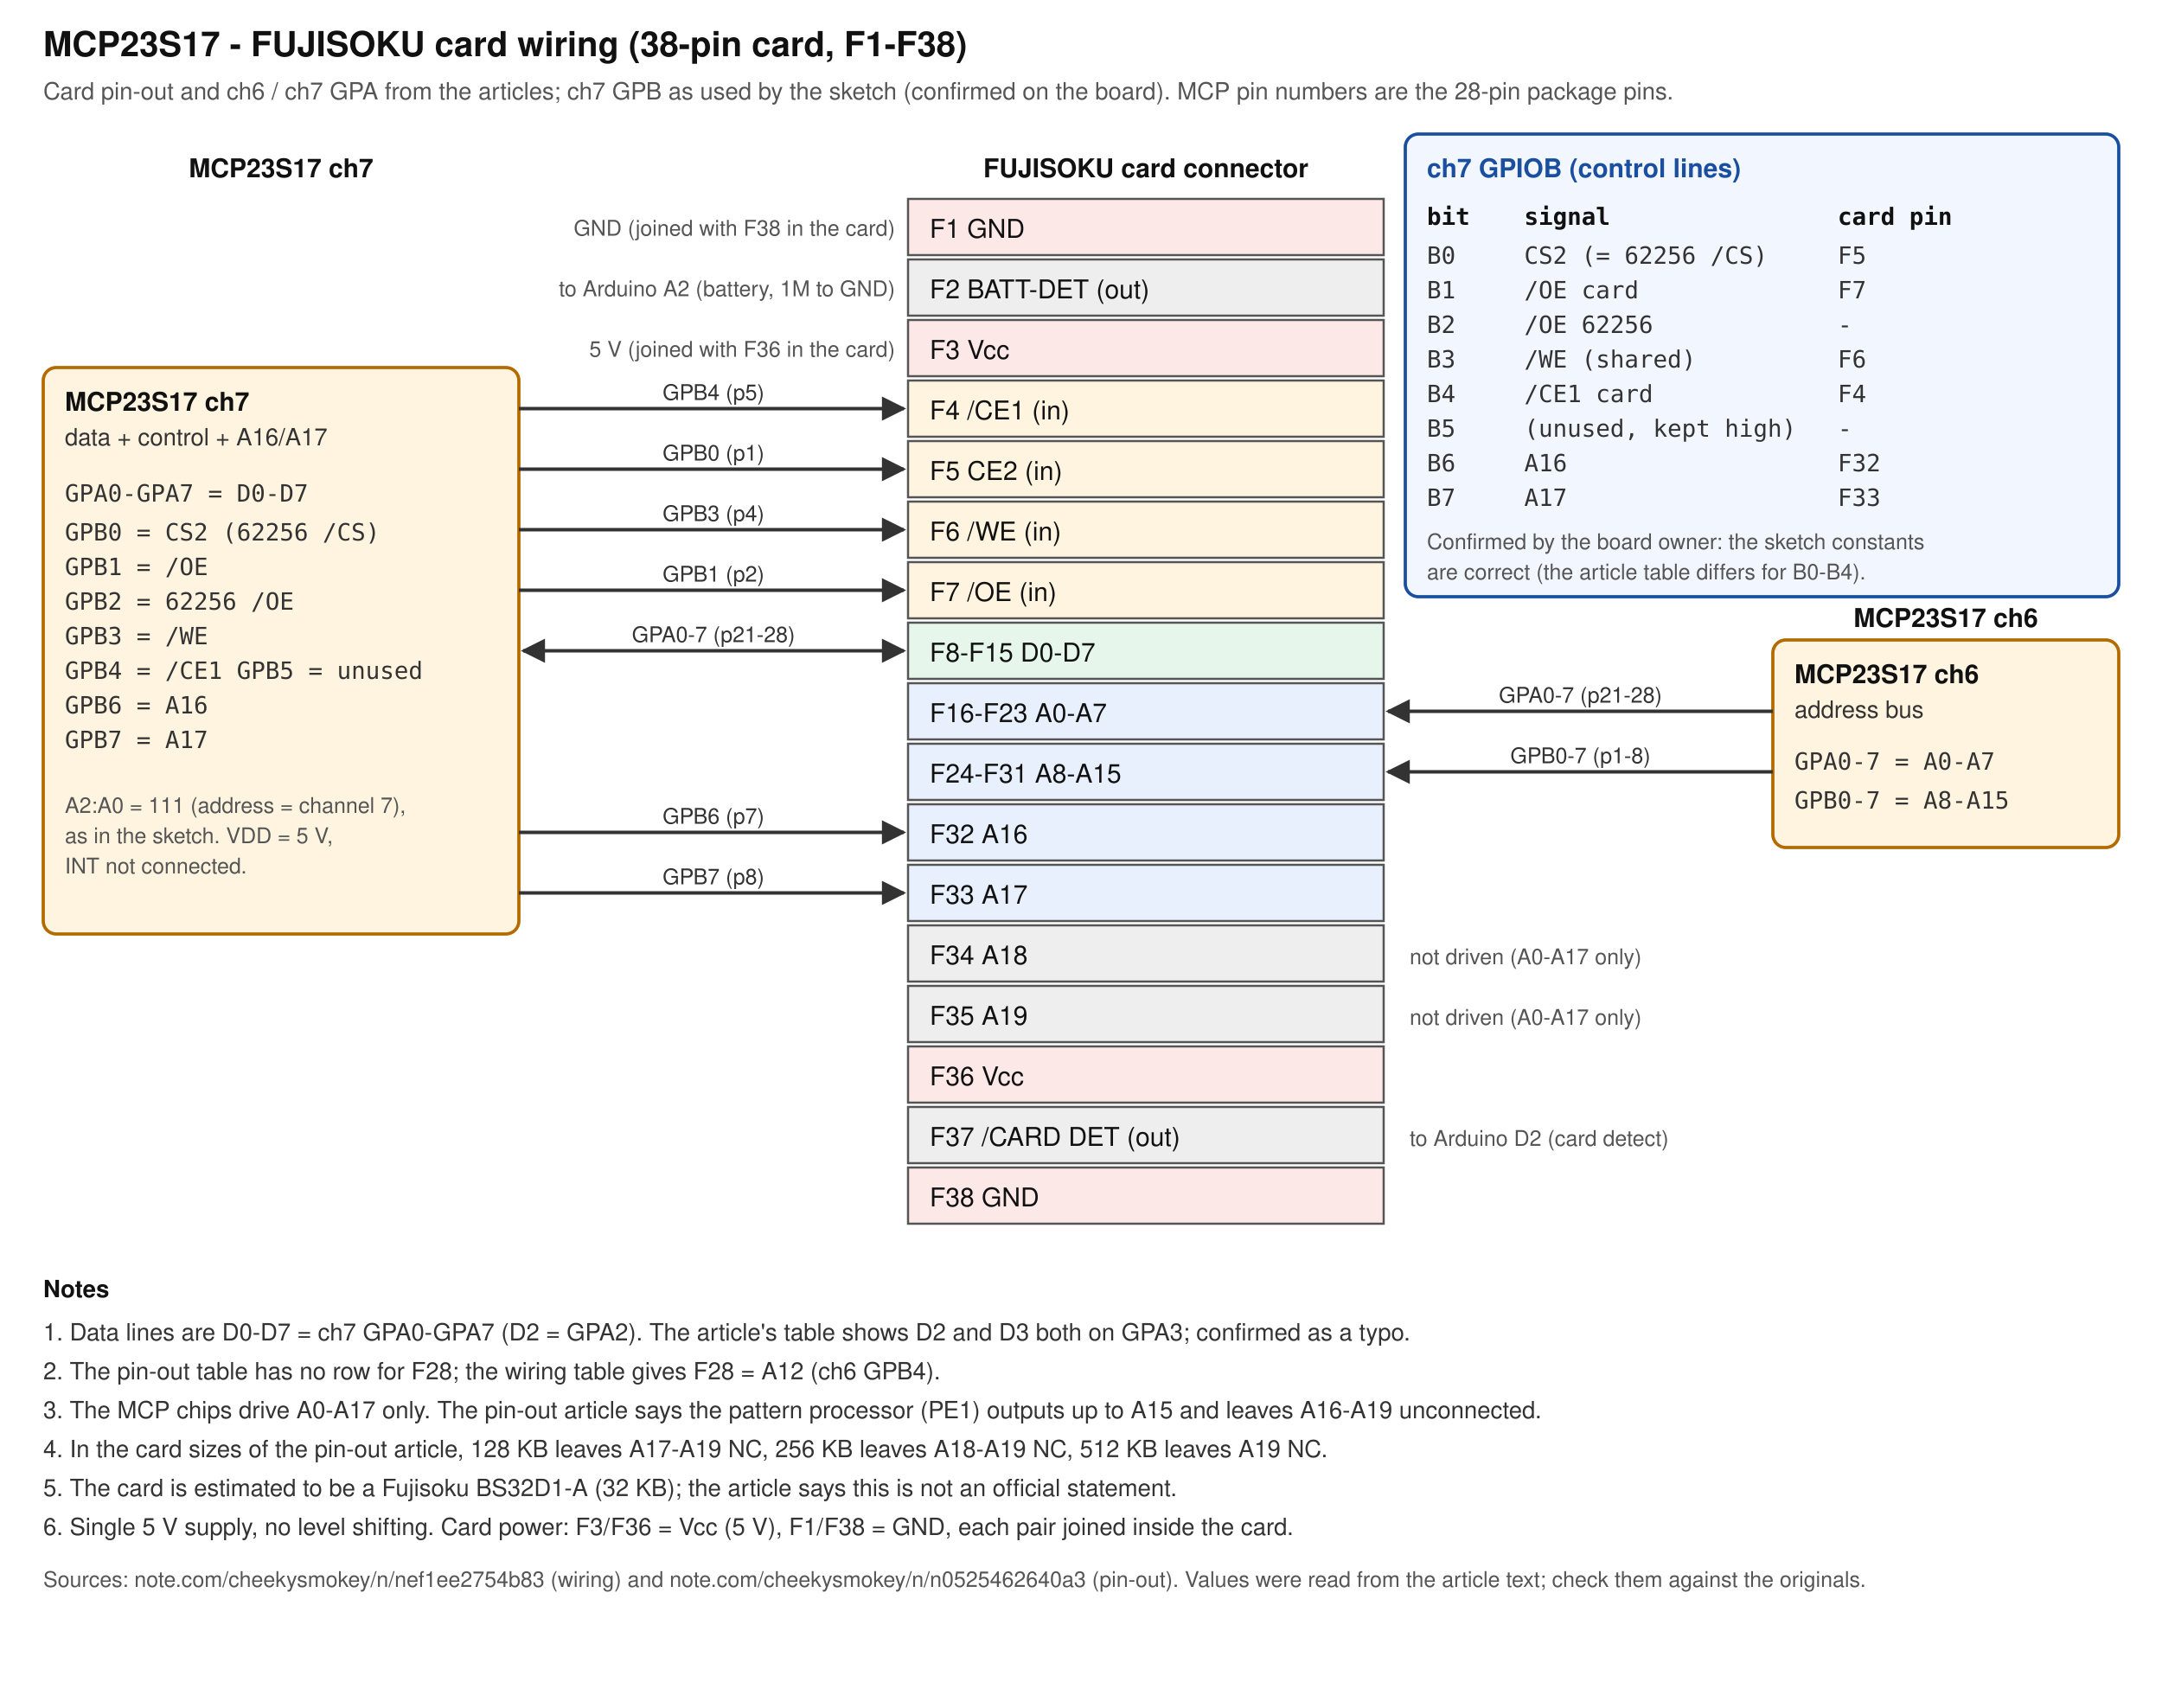
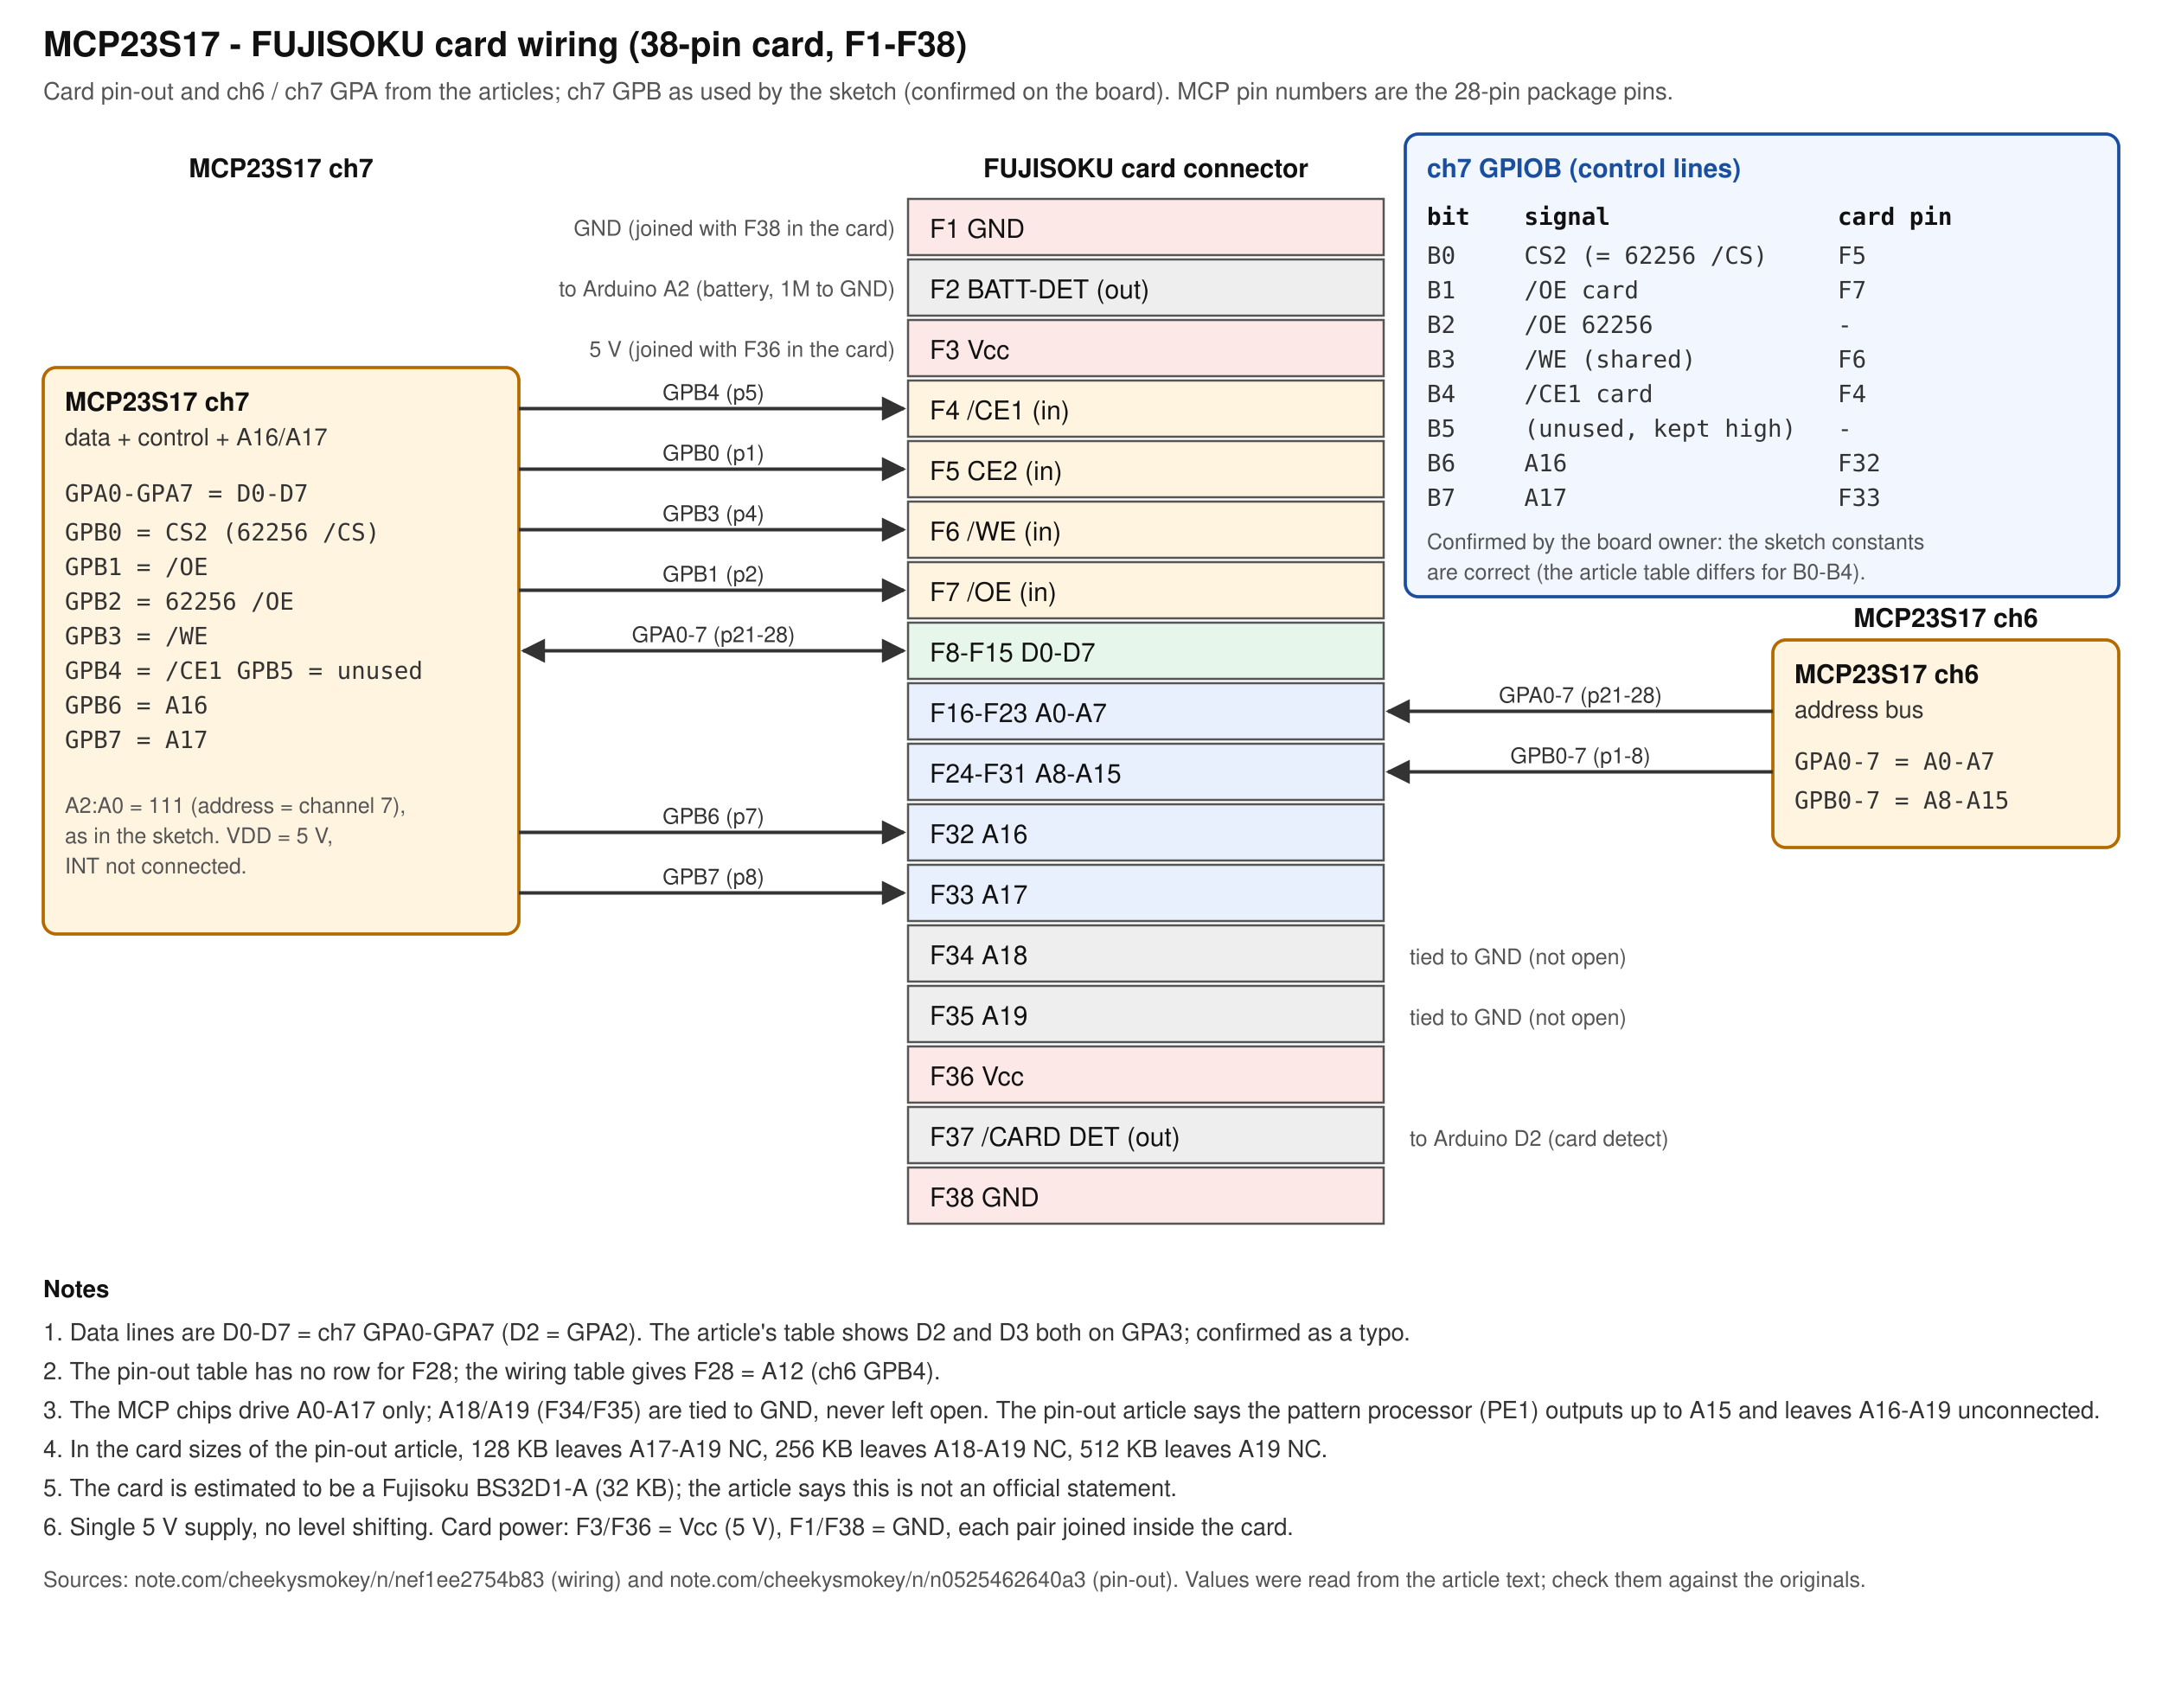
<svg xmlns="http://www.w3.org/2000/svg" viewBox="0 0 1000 790" width="1000" height="790" font-family="Helvetica, Arial, sans-serif" font-size="12">
  <defs>
    <marker id="arr" viewBox="0 0 10 10" refX="9" refY="5" markerWidth="7" markerHeight="7" orient="auto">
      <path d="M0,0 L10,5 L0,10 z" fill="#333333" />
    </marker>
    <marker id="arrS" viewBox="0 0 10 10" refX="1" refY="5" markerWidth="7" markerHeight="7" orient="auto">
      <path d="M10,0 L0,5 L10,10 z" fill="#333333" />
    </marker>
  </defs>
  <rect width="1000" height="790" fill="#ffffff" />
  <text x="20" y="26" font-size="16" font-weight="bold" fill="#111111">MCP23S17 - FUJISOKU card wiring (38-pin card, F1-F38)</text>
  <text x="20" y="46" font-size="11" fill="#555555">Card pin-out and ch6 / ch7 GPA from the articles; ch7 GPB as used by the sketch (confirmed on the board). MCP pin numbers are the 28-pin package pins.</text>
  <text x="130" y="82" text-anchor="middle" font-weight="bold" fill="#111111">MCP23S17 ch7</text>
  <text x="530" y="82" text-anchor="middle" font-weight="bold" fill="#111111">FUJISOKU card connector</text>
  <text x="900" y="290" text-anchor="middle" font-weight="bold" fill="#111111">MCP23S17 ch6</text>
  <g stroke="#555555" stroke-width="1">
    <rect x="420" y="92" width="220" height="26" fill="#fde8e8" />
    <rect x="420" y="120" width="220" height="26" fill="#eeeeee" />
    <rect x="420" y="148" width="220" height="26" fill="#fde8e8" />
    <rect x="420" y="176" width="220" height="26" fill="#fff4e0" />
    <rect x="420" y="204" width="220" height="26" fill="#fff4e0" />
    <rect x="420" y="232" width="220" height="26" fill="#fff4e0" />
    <rect x="420" y="260" width="220" height="26" fill="#fff4e0" />
    <rect x="420" y="288" width="220" height="26" fill="#e6f6ea" />
    <rect x="420" y="316" width="220" height="26" fill="#e8f0fe" />
    <rect x="420" y="344" width="220" height="26" fill="#e8f0fe" />
    <rect x="420" y="372" width="220" height="26" fill="#e8f0fe" />
    <rect x="420" y="400" width="220" height="26" fill="#e8f0fe" />
    <rect x="420" y="428" width="220" height="26" fill="#eeeeee" />
    <rect x="420" y="456" width="220" height="26" fill="#eeeeee" />
    <rect x="420" y="484" width="220" height="26" fill="#fde8e8" />
    <rect x="420" y="512" width="220" height="26" fill="#eeeeee" />
    <rect x="420" y="540" width="220" height="26" fill="#fde8e8" />
  </g>
  <g font-size="12" fill="#111111">
    <text x="430" y="110">F1    GND</text>
    <text x="430" y="138">F2    BATT-DET (out)</text>
    <text x="430" y="166">F3    Vcc</text>
    <text x="430" y="194">F4    /CE1 (in)</text>
    <text x="430" y="222">F5    CE2 (in)</text>
    <text x="430" y="250">F6    /WE (in)</text>
    <text x="430" y="278">F7    /OE (in)</text>
    <text x="430" y="306">F8-F15    D0-D7</text>
    <text x="430" y="334">F16-F23   A0-A7</text>
    <text x="430" y="362">F24-F31   A8-A15</text>
    <text x="430" y="390">F32   A16</text>
    <text x="430" y="418">F33   A17</text>
    <text x="430" y="446">F34   A18</text>
    <text x="430" y="474">F35   A19</text>
    <text x="430" y="502">F36   Vcc</text>
    <text x="430" y="530">F37   /CARD DET (out)</text>
    <text x="430" y="558">F38   GND</text>
  </g>
  <rect x="20" y="170" width="220" height="262" rx="6" fill="#fff4e0" stroke="#b36b00" stroke-width="1.5" />
  <text x="30" y="190" font-weight="bold" fill="#111111">MCP23S17 ch7</text>
  <text x="30" y="206" font-size="11" fill="#333333">data + control + A16/A17</text>
  <g font-size="11" font-family="monospace" fill="#333333">
    <text x="30" y="232">GPA0-GPA7 = D0-D7</text>
    <text x="30" y="250">GPB0 = CS2 (62256 /CS)</text>
    <text x="30" y="266">GPB1 = /OE</text>
    <text x="30" y="282">GPB2 = 62256 /OE</text>
    <text x="30" y="298">GPB3 = /WE</text>
    <text x="30" y="314">GPB4 = /CE1   GPB5 = unused</text>
    <text x="30" y="330">GPB6 = A16</text>
    <text x="30" y="346">GPB7 = A17</text>
  </g>
  <text x="30" y="376" font-size="10" fill="#555555">A2:A0 = 111 (address = channel 7),</text>
  <text x="30" y="390" font-size="10" fill="#555555">as in the sketch. VDD = 5 V,</text>
  <text x="30" y="404" font-size="10" fill="#555555">INT not connected.</text>
  <g stroke="#333333" stroke-width="1.6" fill="none">
    <path d="M240,189 H418" marker-end="url(#arr)" />
    <path d="M240,217 H418" marker-end="url(#arr)" />
    <path d="M240,245 H418" marker-end="url(#arr)" />
    <path d="M240,273 H418" marker-end="url(#arr)" />
    <path d="M242,301 H418" marker-end="url(#arr)" marker-start="url(#arrS)" />
    <path d="M240,385 H418" marker-end="url(#arr)" />
    <path d="M240,413 H418" marker-end="url(#arr)" />
  </g>
  <g font-size="10" fill="#333333" text-anchor="middle">
    <text x="330" y="185">GPB4 (p5)</text>
    <text x="330" y="213">GPB0 (p1)</text>
    <text x="330" y="241">GPB3 (p4)</text>
    <text x="330" y="269">GPB1 (p2)</text>
    <text x="330" y="297">GPA0-7 (p21-28)</text>
    <text x="330" y="381">GPB6 (p7)</text>
    <text x="330" y="409">GPB7 (p8)</text>
  </g>
  <g font-size="10" fill="#555555" text-anchor="end">
    <text x="414" y="109">GND (joined with F38 in the card)</text>
    <text x="414" y="137">to Arduino A2 (battery, 1M to GND)</text>
    <text x="414" y="165">5 V (joined with F36 in the card)</text>
  </g>
  <rect x="820" y="296" width="160" height="96" rx="6" fill="#fff4e0" stroke="#b36b00" stroke-width="1.5" />
  <text x="830" y="316" font-weight="bold" fill="#111111">MCP23S17 ch6</text>
  <text x="830" y="332" font-size="11" fill="#333333">address bus</text>
  <g font-size="11" font-family="monospace" fill="#333333">
    <text x="830" y="356">GPA0-7 = A0-A7</text>
    <text x="830" y="374">GPB0-7 = A8-A15</text>
  </g>
  <g stroke="#333333" stroke-width="1.6" fill="none">
    <path d="M820,329 H642" marker-end="url(#arr)" />
    <path d="M820,357 H642" marker-end="url(#arr)" />
  </g>
  <g font-size="10" fill="#333333" text-anchor="middle">
    <text x="731" y="325">GPA0-7 (p21-28)</text>
    <text x="731" y="353">GPB0-7 (p1-8)</text>
  </g>
  <g font-size="10" fill="#555555">
-     <text x="652" y="446">not driven (A0-A17 only)</text>
-     <text x="652" y="474">not driven (A0-A17 only)</text>
+     <text x="652" y="446">tied to GND (not open)</text>
+     <text x="652" y="474">tied to GND (not open)</text>
    <text x="652" y="530">to Arduino D2 (card detect)</text>
  </g>
  <rect x="650" y="62" width="330" height="214" rx="6" fill="#f2f7ff" stroke="#1a4fa0" stroke-width="1.5" />
  <text x="660" y="82" font-weight="bold" fill="#1a4fa0">ch7 GPIOB (control lines)</text>
  <g font-size="11" font-family="monospace" fill="#111111" font-weight="bold">
    <text x="660" y="104">bit</text>
    <text x="705" y="104">signal</text>
    <text x="850" y="104">card pin</text>
  </g>
  <g font-size="11" font-family="monospace" fill="#333333">
    <text x="660" y="122">B0</text>
    <text x="705" y="122">CS2  (= 62256 /CS)</text>
    <text x="850" y="122">F5</text>
    <text x="660" y="138">B1</text>
    <text x="705" y="138">/OE  card</text>
    <text x="850" y="138">F7</text>
    <text x="660" y="154">B2</text>
    <text x="705" y="154">/OE  62256</text>
    <text x="850" y="154">-</text>
    <text x="660" y="170">B3</text>
    <text x="705" y="170">/WE  (shared)</text>
    <text x="850" y="170">F6</text>
    <text x="660" y="186">B4</text>
    <text x="705" y="186">/CE1 card</text>
    <text x="850" y="186">F4</text>
    <text x="660" y="202">B5</text>
    <text x="705" y="202">(unused, kept high)</text>
    <text x="850" y="202">-</text>
    <text x="660" y="218">B6</text>
    <text x="705" y="218">A16</text>
    <text x="850" y="218">F32</text>
    <text x="660" y="234">B7</text>
    <text x="705" y="234">A17</text>
    <text x="850" y="234">F33</text>
  </g>
  <text x="660" y="254" font-size="10" fill="#555555">Confirmed by the board owner: the sketch constants</text>
  <text x="660" y="268" font-size="10" fill="#555555">are correct (the article table differs for B0-B4).</text>
  <g font-size="11" fill="#333333">
    <text x="20" y="600" font-weight="bold" fill="#111111">Notes</text>
    <text x="20" y="620">1. Data lines are D0-D7 = ch7 GPA0-GPA7 (D2 = GPA2). The article's table shows D2 and D3 both on GPA3; confirmed as a typo.</text>
    <text x="20" y="638">2. The pin-out table has no row for F28; the wiring table gives F28 = A12 (ch6 GPB4).</text>
-     <text x="20" y="656">3. The MCP chips drive A0-A17 only. The pin-out article says the pattern processor (PE1) outputs up to A15 and leaves A16-A19 unconnected.</text>
+     <text x="20" y="656">3. The MCP chips drive A0-A17 only; A18/A19 (F34/F35) are tied to GND, never left open. The pin-out article says the pattern processor (PE1) outputs up to A15 and leaves A16-A19 unconnected.</text>
    <text x="20" y="674">4. In the card sizes of the pin-out article, 128 KB leaves A17-A19 NC, 256 KB leaves A18-A19 NC, 512 KB leaves A19 NC.</text>
    <text x="20" y="692">5. The card is estimated to be a Fujisoku BS32D1-A (32 KB); the article says this is not an official statement.</text>
    <text x="20" y="710">6. Single 5 V supply, no level shifting. Card power: F3/F36 = Vcc (5 V), F1/F38 = GND, each pair joined inside the card.</text>
    <text x="20" y="734" fill="#555555" font-size="10">Sources: note.com/cheekysmokey/n/nef1ee2754b83 (wiring) and note.com/cheekysmokey/n/n0525462640a3 (pin-out). Values were read from the article text; check them against the originals.</text>
  </g>
</svg>
